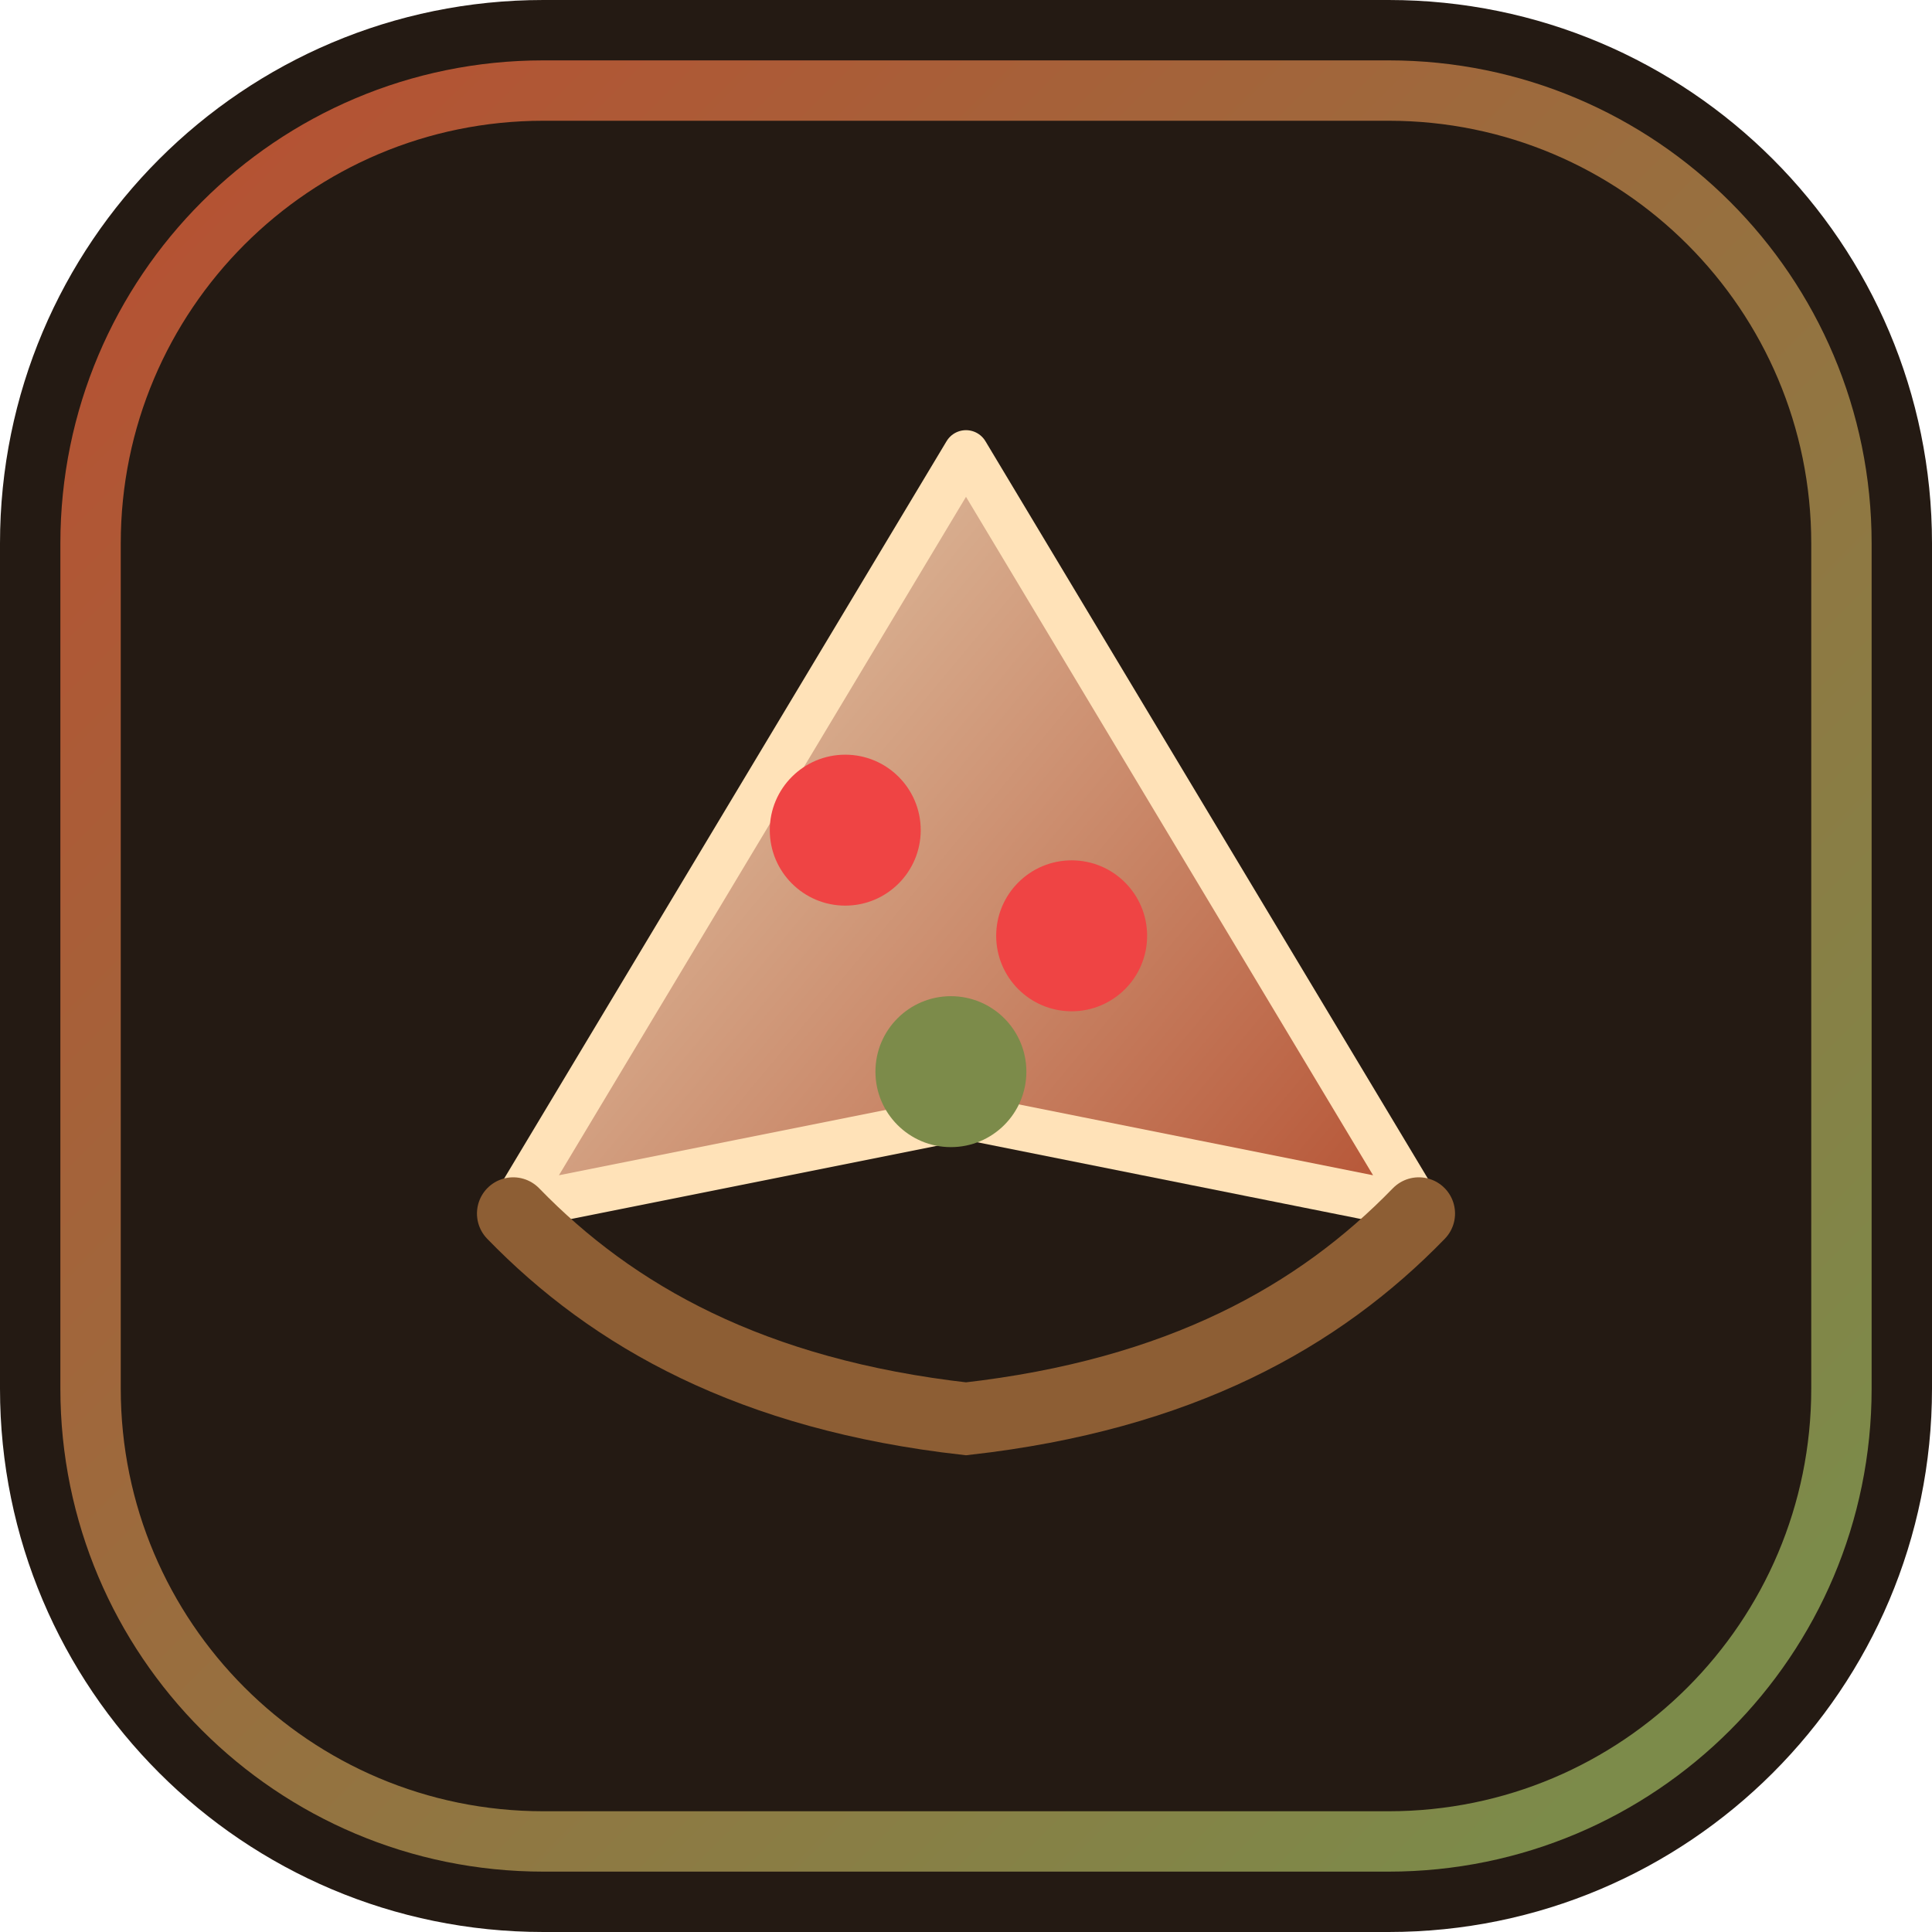
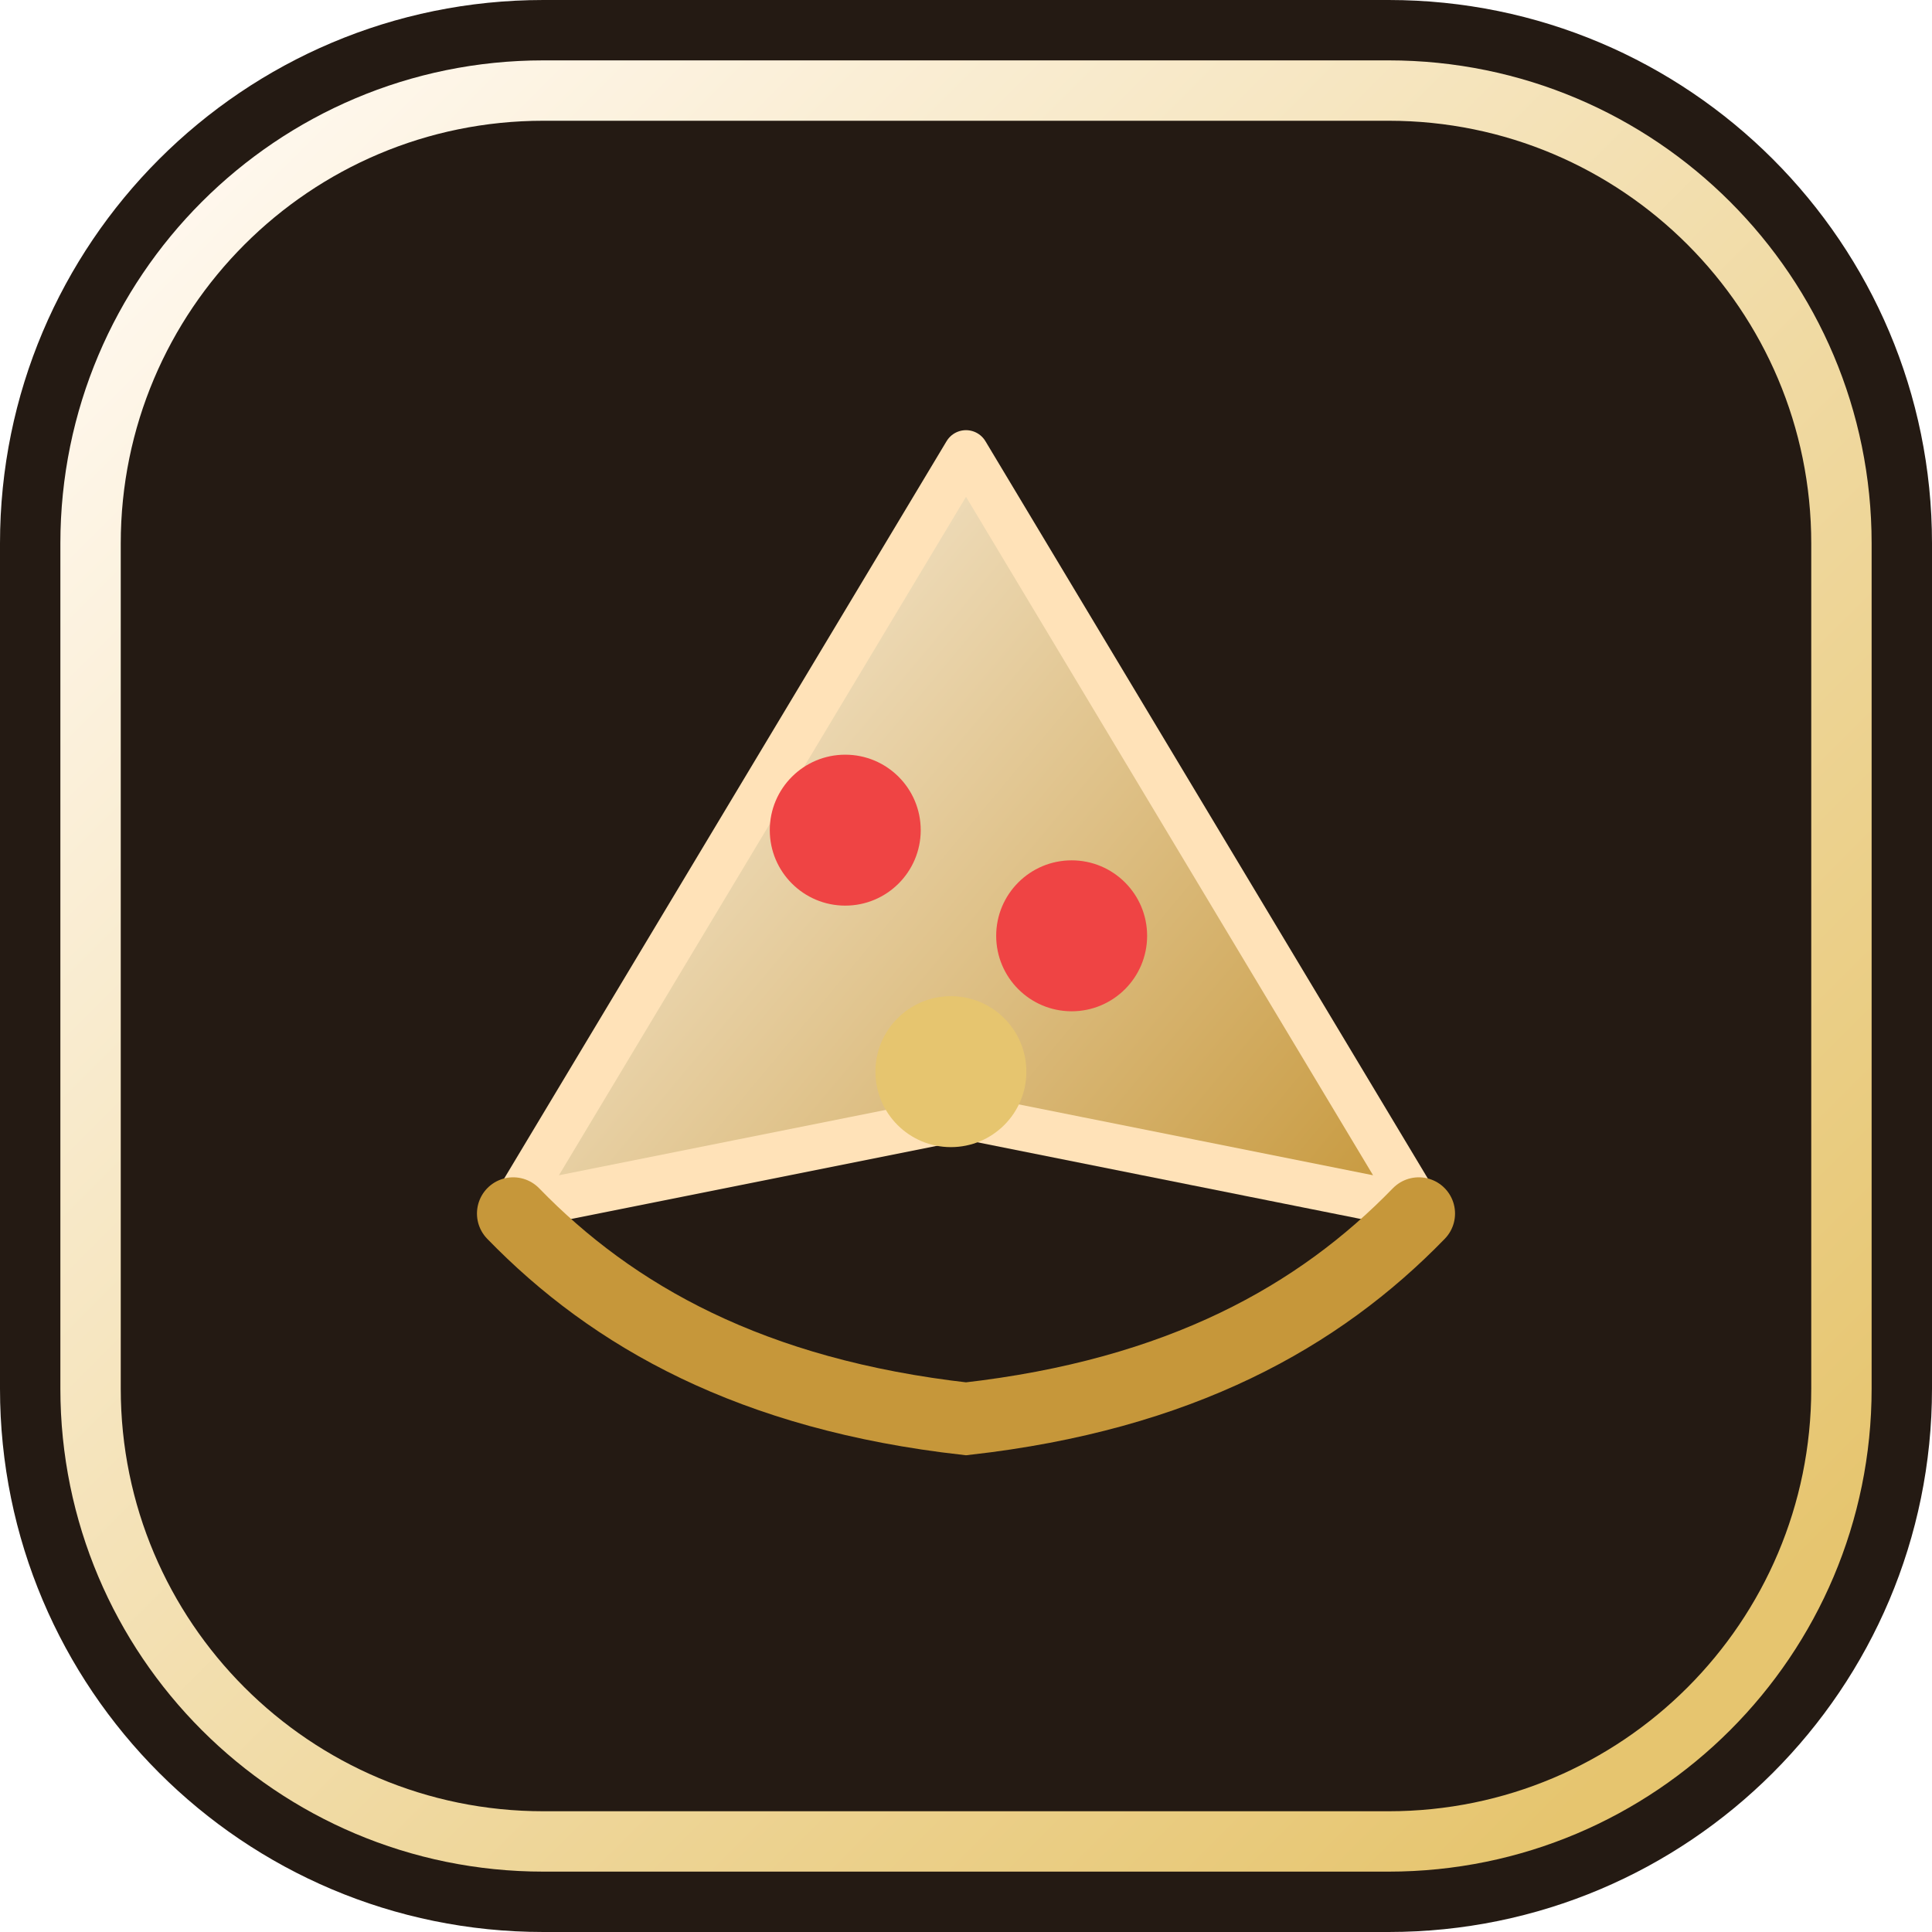
<svg xmlns="http://www.w3.org/2000/svg" width="64" height="64" viewBox="0 0 64 64" fill="none">
  <rect width="64" height="64" rx="18" fill="#241A13" />
  <rect x="3" y="3" width="58" height="58" rx="15" stroke="url(#stroke)" stroke-width="2" />
  <path d="M32 15L47 40L32 37L17 40L32 15Z" fill="url(#slice)" stroke="#FFE2B8" stroke-width="1.5" stroke-linejoin="round" />
-   <path d="M17 40.2C20.3 43.6 24.9 46.2 32 47C39.1 46.2 43.7 43.6 47 40.2" stroke="#8D5E34" stroke-width="2.4" stroke-linecap="round" />
+   <path d="M17 40.2C20.3 43.6 24.9 46.2 32 47C39.1 46.2 43.7 43.6 47 40.2" stroke="#C6973A" stroke-width="2.4" stroke-linecap="round" />
  <circle cx="28" cy="27.5" r="2.5" fill="#EF4444" />
  <circle cx="35.5" cy="31" r="2.5" fill="#EF4444" />
-   <circle cx="31.5" cy="35.5" r="2.5" fill="#7C8B4A" />
+   <circle cx="31.5" cy="35.5" r="2.5" fill="#E6C56F" />
  <defs>
    <linearGradient id="stroke" x1="6" y1="6" x2="56" y2="56" gradientUnits="userSpaceOnUse">
-       <stop stop-color="#B55233" />
-       <stop offset="1" stop-color="#7C8B4A" />
+       <stop stop-color="#FFF8EE" />
+       <stop offset="1" stop-color="#E6C56F" />
    </linearGradient>
    <linearGradient id="slice" x1="17" y1="15" x2="47" y2="40" gradientUnits="userSpaceOnUse">
-       <stop stop-color="#E8D7B8" />
-       <stop offset="1" stop-color="#B55233" />
+       <stop stop-color="#FFF8EE" />
+       <stop offset="1" stop-color="#C6973A" />
    </linearGradient>
  </defs>
</svg>
